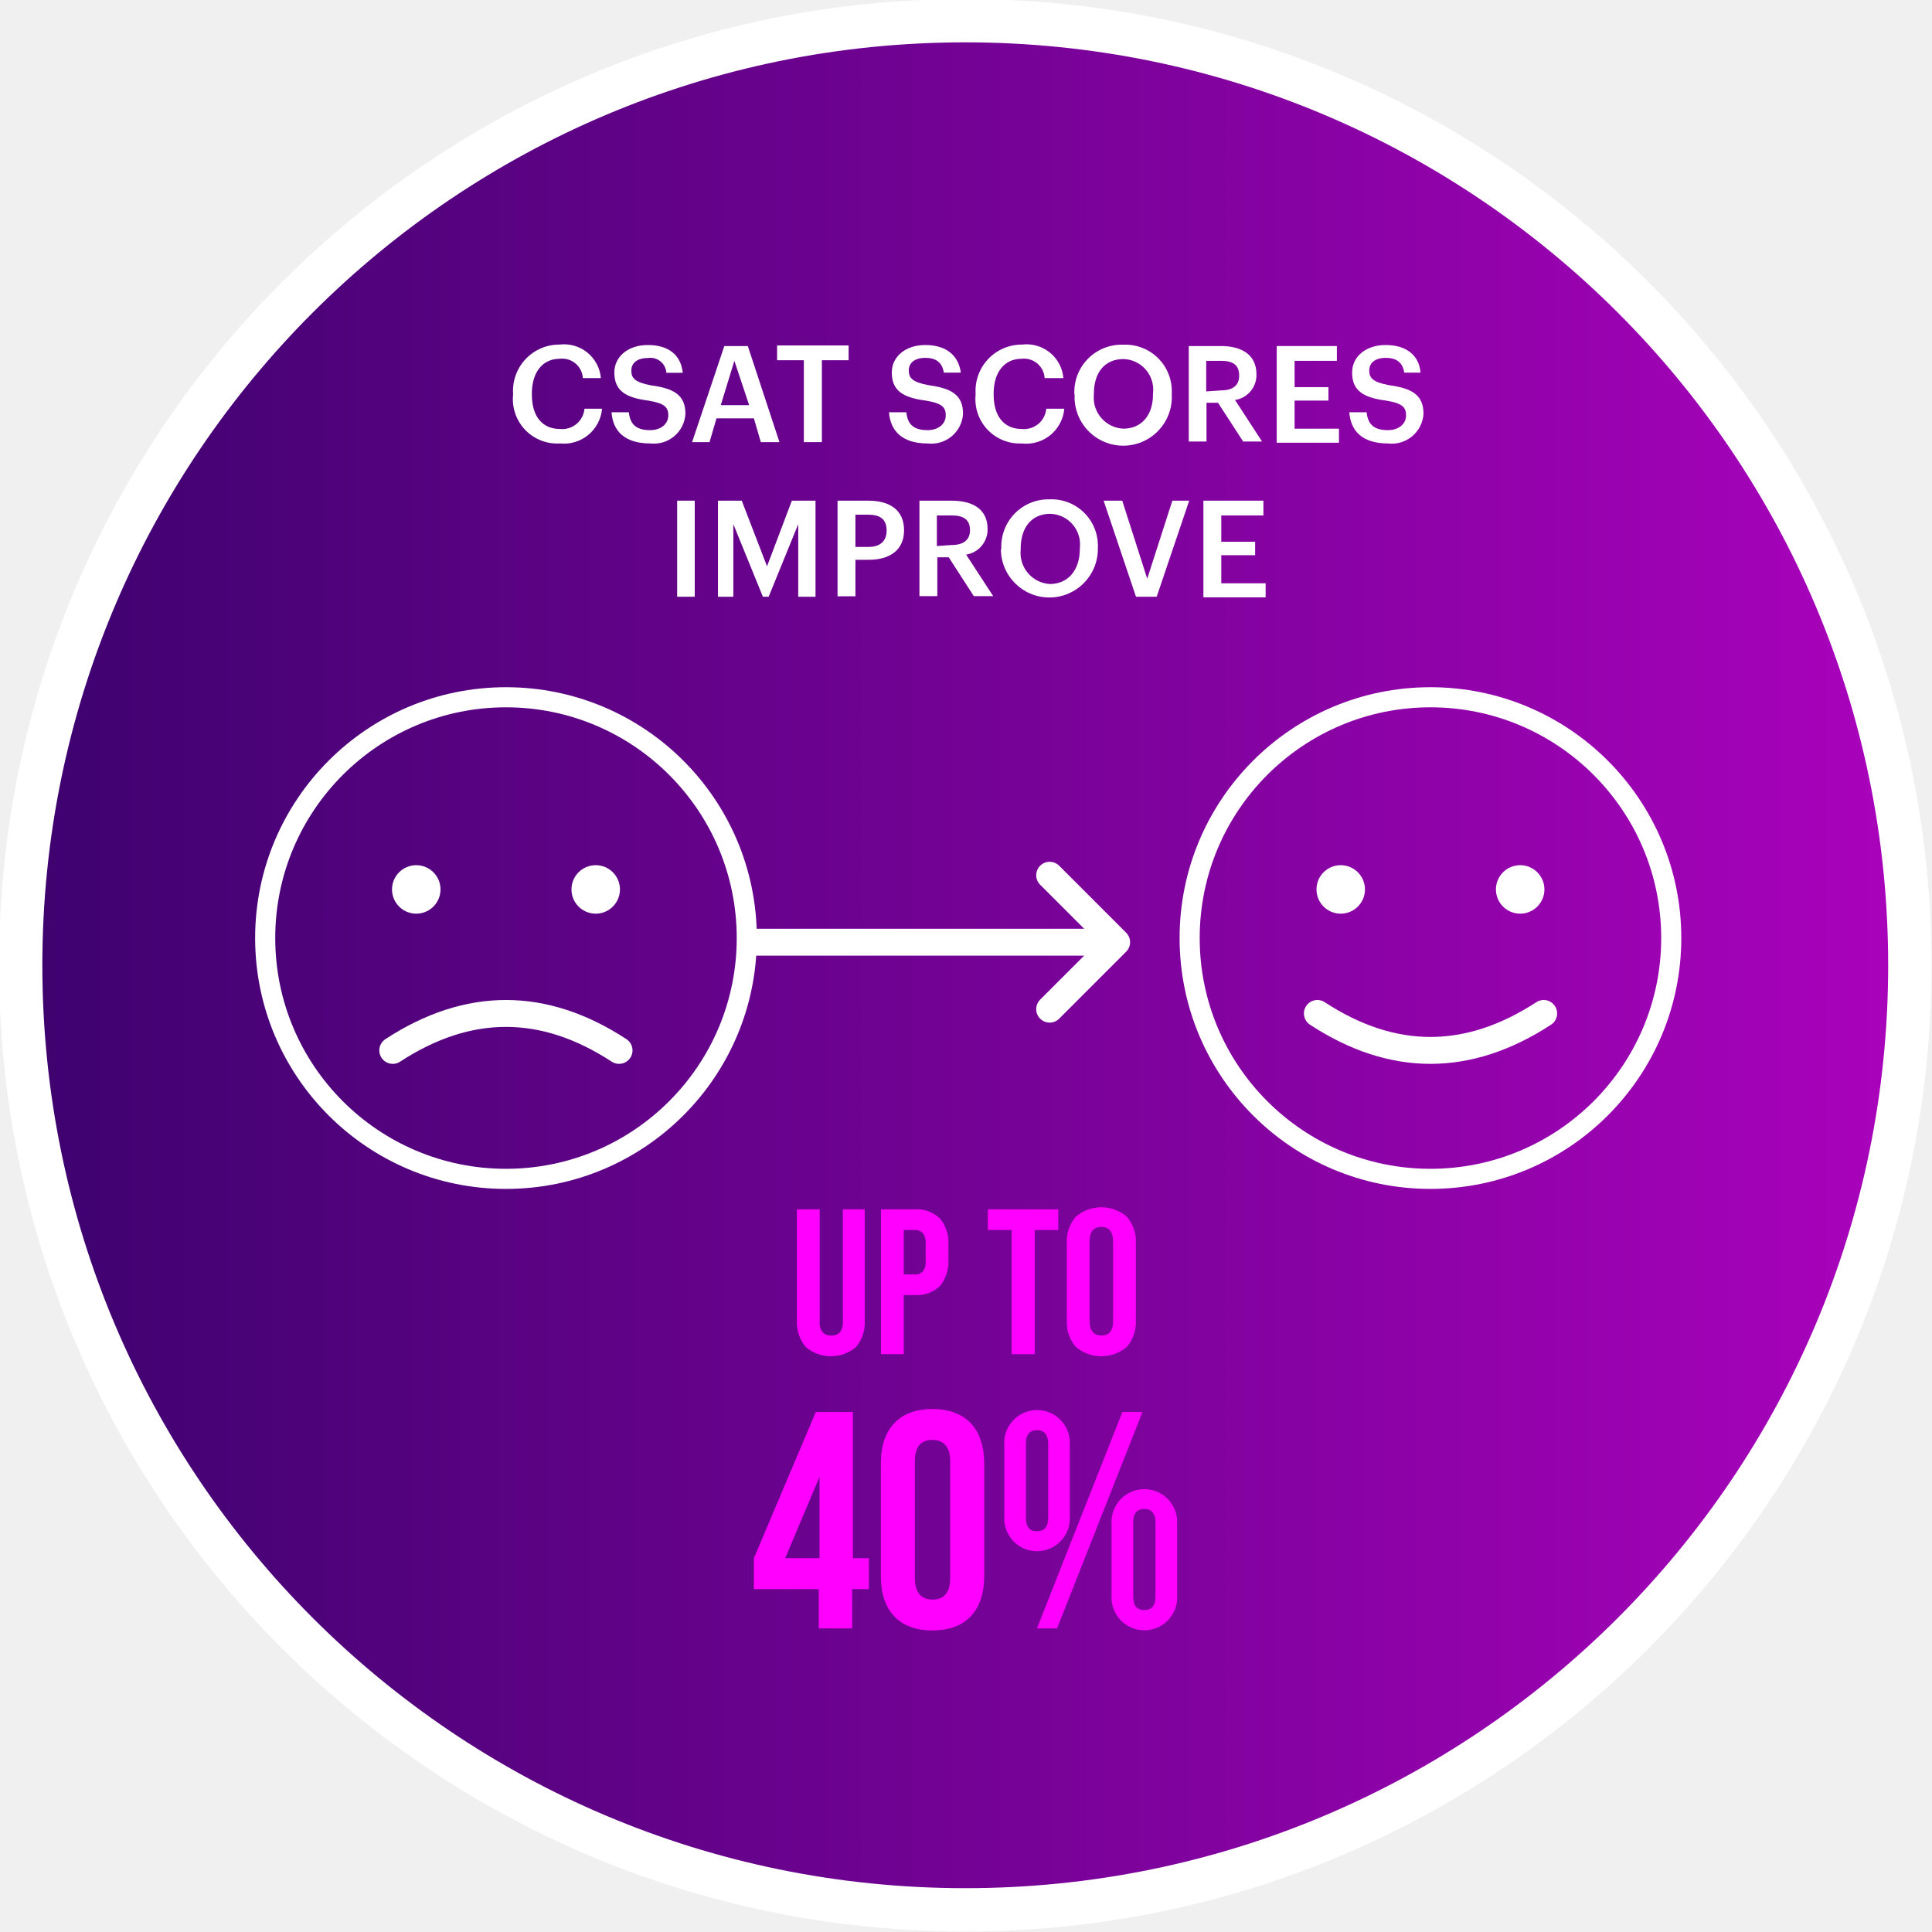
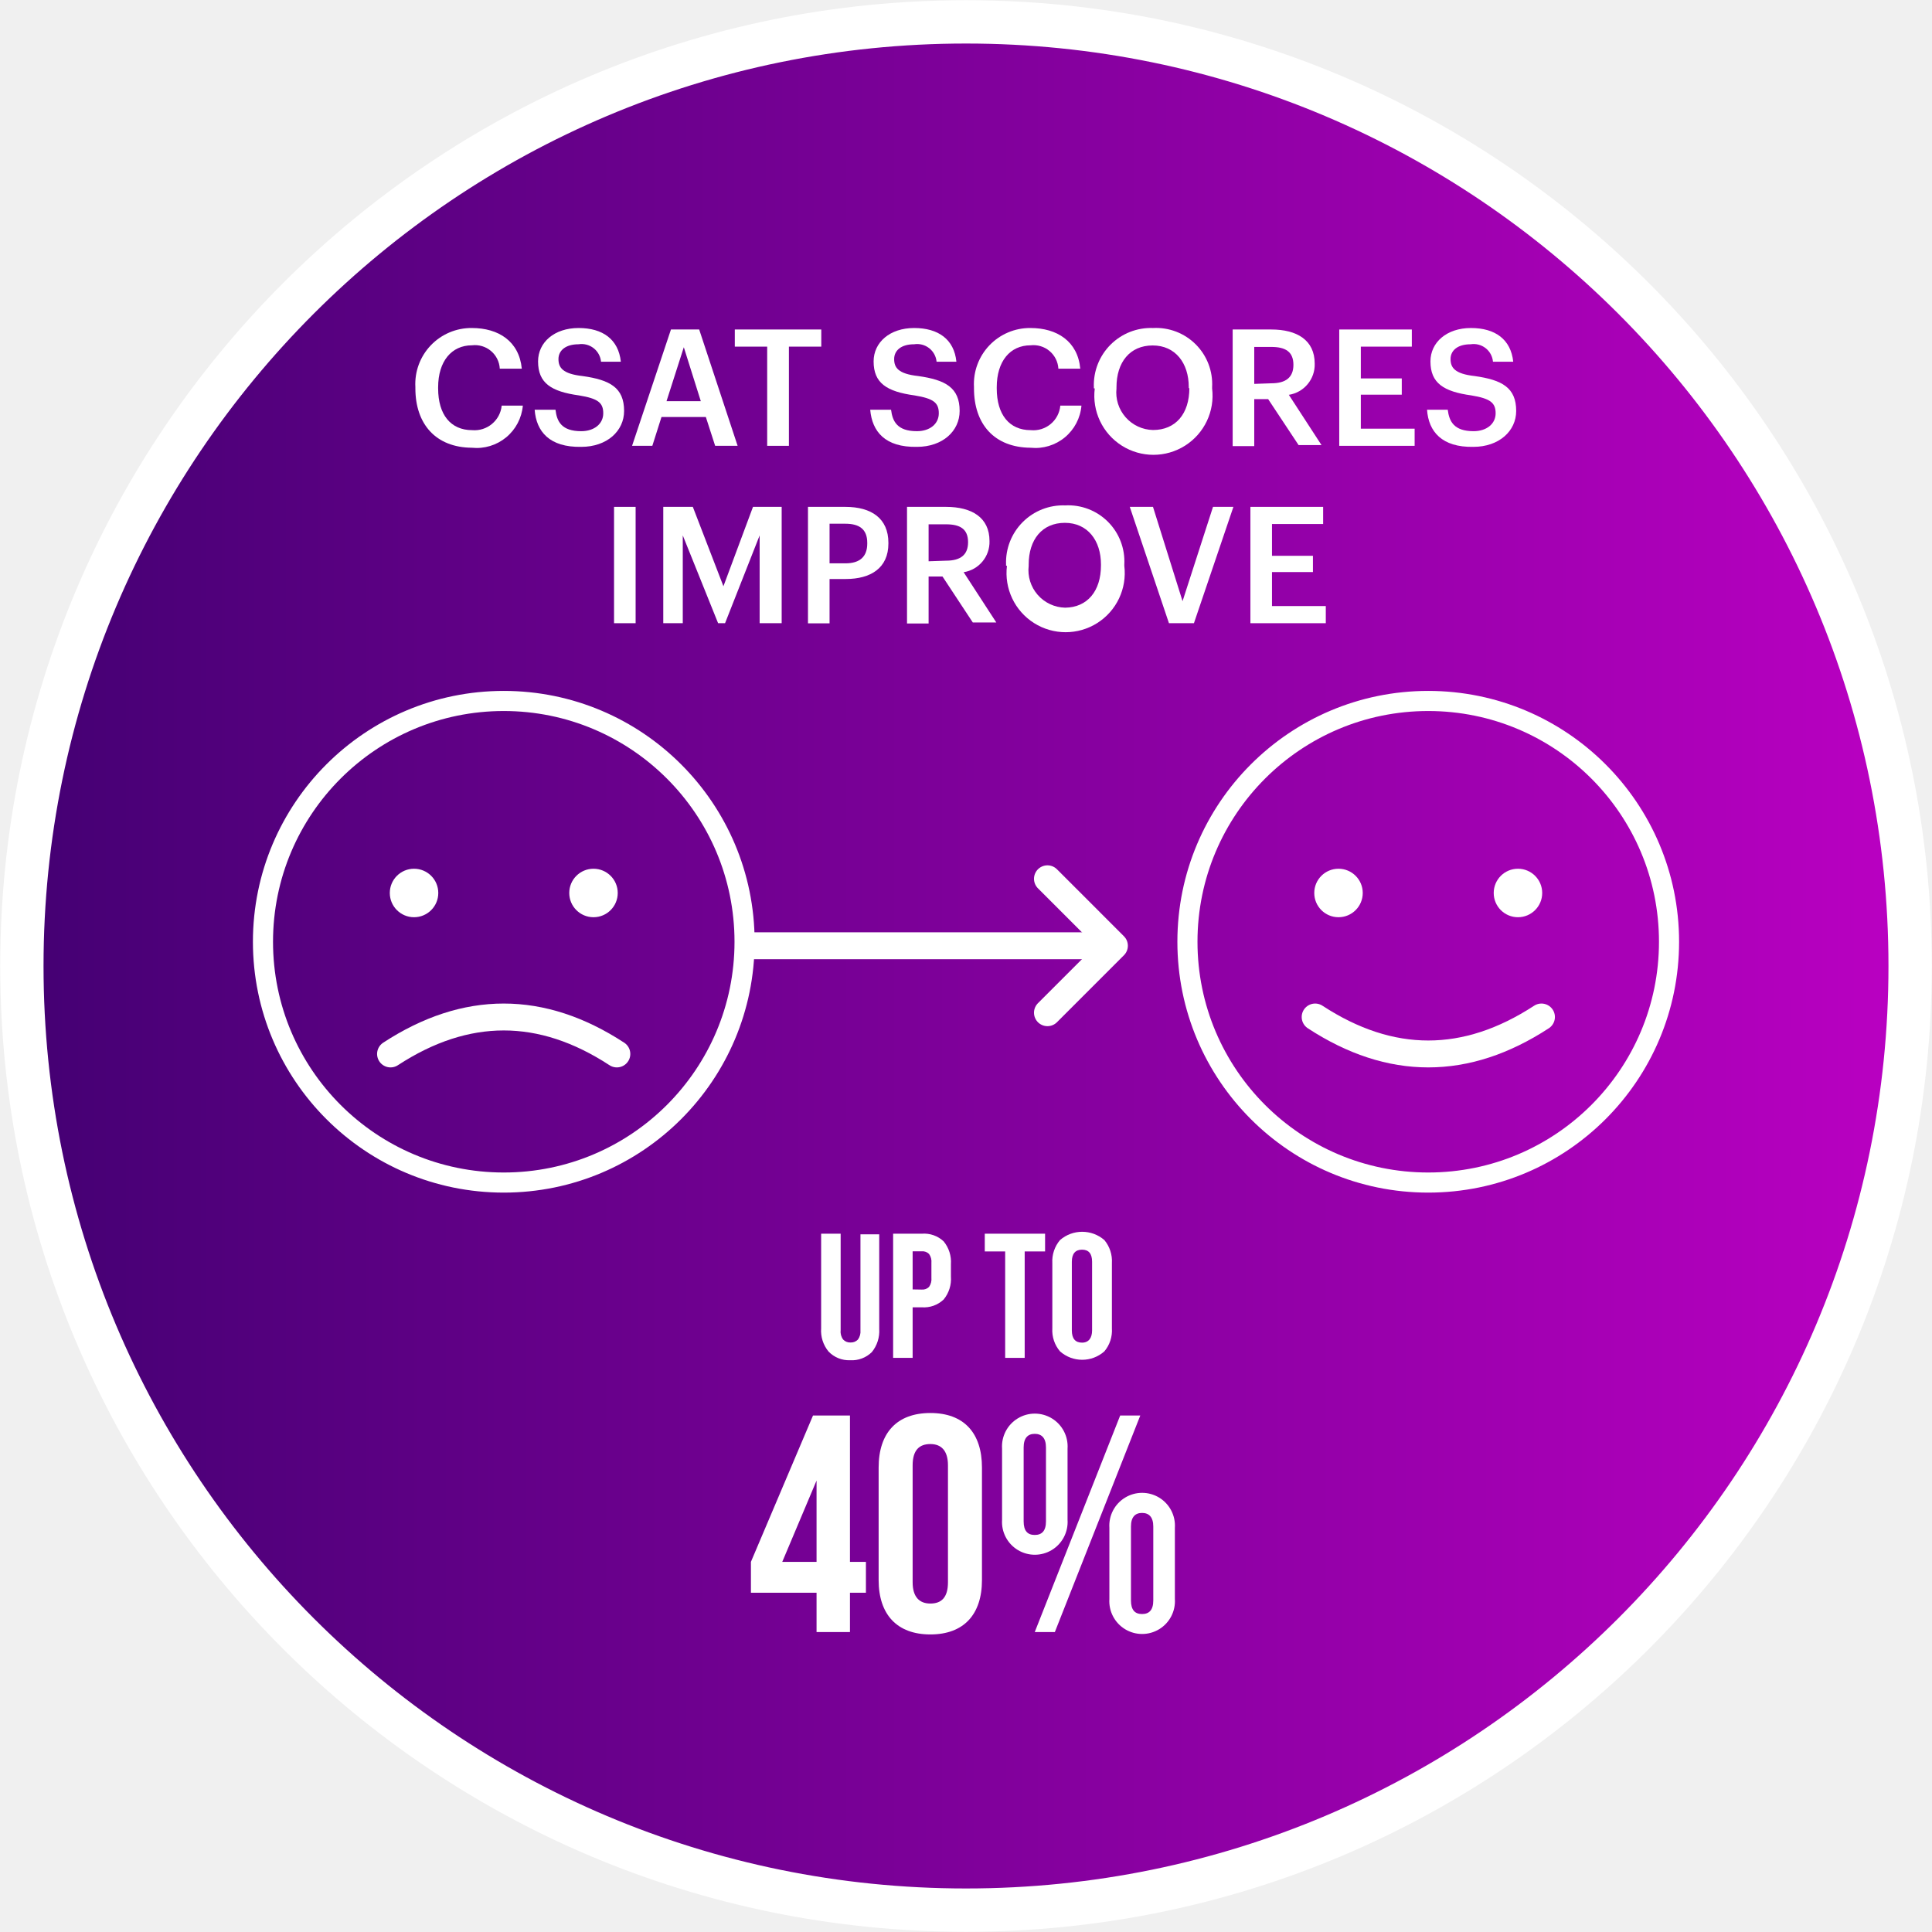
<svg xmlns="http://www.w3.org/2000/svg" width="130.7" height="130.7" viewBox="0 0 130.7 130.7">
  <defs>
-     <linearGradient id="a" x1="1.4" y1="1013.3" x2="129.2" y2="1013.3" gradientTransform="translate(0 -948)" gradientUnits="userSpaceOnUse">
-       <stop offset="0" stop-color="#3d026e" />
-       <stop offset="1" stop-color="#aa02bc" />
+     <linearGradient id="a" x1="1.48" y1="65.35" x2="129.22" y2="65.35" gradientUnits="userSpaceOnUse">
+       <stop offset="0" stop-color="#440073" />
+       <stop offset="1" stop-color="#ba00c2" />
    </linearGradient>
  </defs>
-   <circle cx="65.3" cy="65.3" r="63.9" stroke="#fff" stroke-miterlimit="10" stroke-width="2.93" fill="url(#a)" />
-   <path d="M34.71,26.7v-.07a3.13,3.13,0,0,1,3.15-3.32,2.5,2.5,0,0,1,2.79,2.27H39.43a1.4,1.4,0,0,0-1.56-1.31c-1.15,0-1.89.9-1.89,2.35v.07c0,1.47.7,2.33,1.9,2.33a1.51,1.51,0,0,0,1.66-1.37h1.19A2.59,2.59,0,0,1,37.88,30,3,3,0,0,1,34.71,26.7Z" fill="#fff" />
-   <path d="M41.37,27.89h1.17c.08.66.34,1.21,1.44,1.21.72,0,1.23-.41,1.23-1s-.3-.82-1.36-1c-1.55-.2-2.29-.68-2.29-1.9,0-1.06.91-1.86,2.27-1.86s2.23.64,2.36,1.88H45.08a1.08,1.08,0,0,0-1.25-1c-.74,0-1.12.35-1.12.85s.22.79,1.34,1c1.53.21,2.32.64,2.32,1.94A2.14,2.14,0,0,1,44,30C42.21,30,41.46,29.12,41.37,27.89Z" fill="#fff" />
-   <path d="M49,23.41h1.59l2.14,6.5H51.47L51,28.3H48.47L48,29.91H46.82Zm-.24,4h1.92l-1-3Z" fill="#fff" />
-   <path d="M54.38,24.37H52.57v-1h4.84v1H55.6v5.54H54.38Z" fill="#fff" />
-   <path d="M60.14,27.89h1.17c.08.66.34,1.21,1.44,1.21.72,0,1.23-.41,1.23-1s-.3-.82-1.35-1c-1.56-.2-2.3-.68-2.3-1.9,0-1.06.91-1.86,2.27-1.86S64.84,24,65,25.21H63.85c-.11-.68-.51-1-1.25-1s-1.12.35-1.12.85.22.79,1.35,1c1.52.21,2.32.64,2.32,1.94a2.15,2.15,0,0,1-2.4,2C61,30,60.23,29.12,60.14,27.89Z" fill="#fff" />
-   <path d="M66,26.7v-.07a3.13,3.13,0,0,1,3.15-3.32,2.5,2.5,0,0,1,2.79,2.27H70.67a1.4,1.4,0,0,0-1.56-1.31c-1.15,0-1.89.9-1.89,2.35v.07c0,1.47.7,2.33,1.9,2.33a1.51,1.51,0,0,0,1.66-1.37H72A2.59,2.59,0,0,1,69.12,30,3,3,0,0,1,66,26.7Z" fill="#fff" />
-   <path d="M72.68,26.7v-.07A3.2,3.2,0,0,1,76,23.32a3.14,3.14,0,0,1,3.27,3.28v.08a3.29,3.29,0,1,1-6.57,0Zm5.32,0v-.08a2.07,2.07,0,0,0-2-2.33c-1.28,0-2,.94-2,2.34v.07A2.1,2.1,0,0,0,76,29C77.22,29,78,28.09,78,26.69Z" fill="#fff" />
-   <path d="M80.42,23.41H82.6C84,23.41,85,24,85,25.32v0a1.71,1.71,0,0,1-1.45,1.74l1.83,2.81H84.1l-1.7-2.62h-.78v2.62h-1.2Zm2.18,3c.81,0,1.23-.34,1.23-1v0c0-.75-.46-1-1.23-1h-1v2.07Z" fill="#fff" />
-   <path d="M86.37,23.41h4.07v1H87.58v1.78h2.29v.91H87.58V29h3v.95H86.37Z" fill="#fff" />
-   <path d="M91.28,27.89h1.17c.08.66.34,1.21,1.44,1.21.72,0,1.23-.41,1.23-1s-.3-.82-1.35-1c-1.56-.2-2.3-.68-2.3-1.9,0-1.06.91-1.86,2.27-1.86S96,24,96.1,25.21H95c-.11-.68-.51-1-1.25-1s-1.12.35-1.12.85.22.79,1.35,1c1.52.21,2.32.64,2.32,1.94a2.15,2.15,0,0,1-2.4,2C92.12,30,91.37,29.12,91.28,27.89Z" fill="#fff" />
-   <path d="M45.81,33.87H47v6.5H45.81Z" fill="#fff" />
-   <path d="M48.57,33.87h1.61l1.71,4.44,1.68-4.44h1.6v6.5H54V35.46L52,40.37h-.39l-2-4.91v4.91H48.57Z" fill="#fff" />
-   <path d="M56.66,33.87h2.09c1.46,0,2.41.65,2.41,2v0c0,1.37-1,2-2.38,2h-.91v2.47H56.66ZM58.75,37c.8,0,1.23-.4,1.23-1.11v0c0-.77-.45-1.07-1.23-1.07h-.88V37Z" fill="#fff" />
-   <path d="M62.2,33.87h2.18c1.43,0,2.43.58,2.43,1.91v0a1.72,1.72,0,0,1-1.45,1.74l1.83,2.81H65.88l-1.7-2.63h-.77v2.63H62.2Zm2.18,3c.81,0,1.24-.35,1.24-1v0c0-.75-.47-1-1.24-1h-1v2.07Z" fill="#fff" />
-   <path d="M67.74,37.16v-.07A3.19,3.19,0,0,1,71,33.78a3.14,3.14,0,0,1,3.27,3.28v.08a3.28,3.28,0,1,1-6.56,0Zm5.31,0v-.07a2.07,2.07,0,0,0-2-2.33c-1.27,0-2,.94-2,2.34v.07a2.11,2.11,0,0,0,2,2.34C72.28,39.49,73.05,38.55,73.05,37.14Z" fill="#fff" />
-   <path d="M74.66,33.87h1.26l1.69,5.28,1.7-5.28h1.14l-2.2,6.5h-1.4Z" fill="#fff" />
-   <path d="M81.41,33.87h4.06v1H82.62v1.78h2.29v.91H82.62v1.9h3v.95H81.41Z" fill="#fff" />
-   <path d="M54.5,91.12a2.63,2.63,0,0,1-.59-1.83V81.81h1.54V89.4a1,1,0,0,0,.21.73.72.72,0,0,0,.58.22.75.75,0,0,0,.58-.22,1.1,1.1,0,0,0,.2-.73V81.81H58.5v7.48a2.63,2.63,0,0,1-.58,1.83,2.64,2.64,0,0,1-3.42,0Z" fill="#f0f" />
-   <path d="M59.6,81.81h2.26a2.27,2.27,0,0,1,1.73.62,2.56,2.56,0,0,1,.57,1.8v1A2.59,2.59,0,0,1,63.59,87a2.27,2.27,0,0,1-1.73.61h-.72v4H59.6Zm2.26,4.41a.71.71,0,0,0,.57-.21,1,1,0,0,0,.19-.71V84.14a1.05,1.05,0,0,0-.19-.72.71.71,0,0,0-.57-.21h-.72v3Z" fill="#f0f" />
-   <path d="M68.44,83.21H66.83v-1.4h4.76v1.4H70v8.4H68.44Z" fill="#f0f" />
-   <path d="M72.77,91.11a2.58,2.58,0,0,1-.6-1.82V84.14a2.56,2.56,0,0,1,.6-1.82,2.64,2.64,0,0,1,3.47,0,2.56,2.56,0,0,1,.6,1.82v5.15a2.58,2.58,0,0,1-.6,1.82,2.67,2.67,0,0,1-3.47,0Zm2.53-1.72V84c0-.65-.26-1-.79-1s-.8.32-.8,1v5.35c0,.64.26,1,.8,1S75.3,90,75.3,89.39Z" fill="#f0f" />
-   <path d="M51,105.41l4.19-9.89h2.51v9.89h1.08v2.09H57.65v2.66H55.39V107.5H51Zm4.44,0v-5.5l-2.32,5.5Z" fill="#f0f" />
-   <path d="M59.59,99c0-2.34,1.24-3.68,3.49-3.68s3.5,1.34,3.5,3.68v7.62c0,2.34-1.24,3.68-3.5,3.68s-3.49-1.34-3.49-3.68Zm2.3,7.76c0,1,.46,1.45,1.19,1.45s1.2-.4,1.2-1.45v-7.9c0-1-.46-1.45-1.2-1.45s-1.19.4-1.19,1.45Z" fill="#f0f" />
-   <path d="M67.94,97.76a2.22,2.22,0,1,1,4.43,0v4.81a2.22,2.22,0,1,1-4.43,0Zm1.46,4.91c0,.65.27.92.75.92s.76-.27.76-.92v-5c0-.65-.3-.92-.76-.92s-.75.27-.75.92Zm6.53-7.15h1.36l-5.78,14.64H70.15Zm-.73,7.59a2.22,2.22,0,1,1,4.43,0v4.81a2.22,2.22,0,1,1-4.43,0ZM76.66,108c0,.65.27.92.75.92s.76-.27.76-.92v-5c0-.65-.3-.92-.76-.92s-.75.27-.75.92Z" fill="#f0f" />
-   <circle cx="34.23" cy="63.46" r="16.29" fill="none" stroke="#fff" stroke-miterlimit="10" stroke-width="1.36" />
-   <circle cx="28.16" cy="60.17" r="1.64" fill="#fff" />
-   <circle cx="40.3" cy="60.17" r="1.64" fill="#fff" />
-   <path d="M26.57,71.06q7.66-5,15.31,0" fill="none" stroke="#fff" stroke-linecap="round" stroke-miterlimit="10" stroke-width="1.82" />
-   <circle cx="96.77" cy="63.46" r="16.29" fill="none" stroke="#fff" stroke-miterlimit="10" stroke-width="1.36" />
-   <circle cx="90.7" cy="60.17" r="1.64" fill="#fff" />
-   <circle cx="102.84" cy="60.17" r="1.64" fill="#fff" />
-   <path d="M104.43,68.56q-7.67,5-15.31,0" fill="none" stroke="#fff" stroke-linecap="round" stroke-miterlimit="10" stroke-width="1.82" />
-   <line x1="51.07" y1="63.74" x2="74.76" y2="63.74" fill="none" stroke="#fff" stroke-linecap="round" stroke-miterlimit="10" stroke-width="1.82" />
-   <polyline points="71.01 59.21 75.54 63.74 71.01 68.27" fill="none" stroke="#fff" stroke-linecap="round" stroke-linejoin="round" stroke-width="1.82" />
+   <circle cx="65.35" cy="65.35" r="63.87" stroke="#fff" stroke-miterlimit="10" stroke-width="2.93" fill="url(#a)" />
+   <path d="M28.1,26.27v-.08a3.79,3.79,0,0,1,3.82-4c1.81,0,3.2.9,3.38,2.75H33.81a1.68,1.68,0,0,0-1.88-1.58c-1.38,0-2.29,1.08-2.29,2.84v.08c0,1.77.85,2.82,2.3,2.82a1.85,1.85,0,0,0,2-1.66h1.43a3.14,3.14,0,0,1-3.45,2.85C29.48,30.27,28.1,28.69,28.1,26.27Z" fill="#fff" />
+   <path d="M36.17,27.72h1.41c.09.79.41,1.45,1.74,1.45.87,0,1.49-.49,1.49-1.21s-.36-1-1.64-1.21c-1.88-.26-2.77-.83-2.77-2.3,0-1.29,1.1-2.26,2.74-2.26s2.7.77,2.86,2.28H40.66a1.32,1.32,0,0,0-1.52-1.18c-.89,0-1.36.43-1.36,1s.27,1,1.63,1.15c1.85.26,2.81.78,2.81,2.36,0,1.36-1.16,2.43-2.9,2.43C37.18,30.27,36.28,29.2,36.17,27.72Z" fill="#fff" />
+   <path d="M45.39,22.29H47.3l2.6,7.87H48.38l-.63-1.95h-3l-.62,1.95H42.76Zm-.3,4.85h2.32l-1.15-3.65Z" fill="#fff" />
+   <path d="M51.9,23.45H49.71V22.29h5.85v1.16H53.37v6.71H51.9Z" fill="#fff" />
+   <path d="M58.87,27.72h1.41c.1.79.42,1.45,1.75,1.45.87,0,1.48-.49,1.48-1.21s-.36-1-1.64-1.21c-1.88-.26-2.77-.83-2.77-2.3,0-1.29,1.1-2.26,2.74-2.26s2.71.77,2.86,2.28H63.36a1.32,1.32,0,0,0-1.52-1.18c-.89,0-1.35.43-1.35,1s.26,1,1.63,1.15c1.84.26,2.8.78,2.8,2.36,0,1.36-1.15,2.43-2.89,2.43C59.88,30.27,59,29.2,58.87,27.72Z" fill="#fff" />
+   <path d="M65.89,26.27v-.08a3.79,3.79,0,0,1,3.82-4c1.8,0,3.2.9,3.37,2.75H71.6a1.69,1.69,0,0,0-1.88-1.58c-1.39,0-2.29,1.08-2.29,2.84v.08c0,1.77.85,2.82,2.3,2.82a1.83,1.83,0,0,0,2-1.66h1.43a3.13,3.13,0,0,1-3.44,2.85C67.26,30.27,65.89,28.69,65.89,26.27Z" fill="#fff" />
+   <path d="M74,26.27v-.08a3.86,3.86,0,0,1,4-4,3.8,3.8,0,0,1,4,4v.09a4,4,0,1,1-7.94,0Zm6.42,0v-.09c0-1.61-.9-2.81-2.44-2.81s-2.45,1.13-2.45,2.83v.08A2.54,2.54,0,0,0,78,29.09C79.53,29.09,80.46,28,80.46,26.25Z" fill="#fff" />
+   <path d="M83.39,22.29H86c1.73,0,2.94.71,2.94,2.31v0a2.07,2.07,0,0,1-1.75,2.11l2.21,3.4H87.85L85.79,27h-.94v3.18H83.39ZM86,25.93c1,0,1.5-.41,1.5-1.25v0c0-.91-.57-1.21-1.5-1.21H84.85v2.5Z" fill="#fff" />
+   <path d="M90.6,22.29h4.91v1.16H92.06V25.6h2.77v1.1H92.06V29H95.7v1.16H90.6Z" fill="#fff" />
+   <path d="M96.54,27.72h1.4c.1.79.42,1.45,1.75,1.45.87,0,1.49-.49,1.49-1.21s-.37-1-1.64-1.21c-1.88-.26-2.77-.83-2.77-2.3,0-1.29,1.1-2.26,2.74-2.26s2.7.77,2.86,2.28H101a1.31,1.31,0,0,0-1.51-1.18c-.9,0-1.36.43-1.36,1s.27,1,1.63,1.15c1.85.26,2.81.78,2.81,2.36,0,1.36-1.16,2.43-2.9,2.43C97.55,30.27,96.64,29.2,96.54,27.72Z" fill="#fff" />
+   <path d="M41.54,34.29H43v7.87H41.54Z" fill="#fff" />
+   <path d="M44.87,34.29h2l2.07,5.37,2-5.37h1.94v7.87H51.39V36.22l-2.34,5.94h-.47l-2.39-5.94v5.94H44.87Z" fill="#fff" />
+   <path d="M54.66,34.29h2.53c1.76,0,2.91.78,2.91,2.43v.05c0,1.66-1.2,2.4-2.88,2.4h-1.1v3H54.66Zm2.53,3.82c1,0,1.48-.47,1.48-1.34v-.05c0-.93-.55-1.29-1.48-1.29H56.12v2.68Z" fill="#fff" />
+   <path d="M61.36,34.29H64c1.73,0,2.94.71,2.94,2.31v0a2.07,2.07,0,0,1-1.75,2.11l2.21,3.4H65.81L63.76,39h-.94v3.18H61.36ZM64,37.93c1,0,1.49-.41,1.49-1.25v0c0-.91-.56-1.21-1.49-1.21H62.82v2.5Z" fill="#fff" />
+   <path d="M68.06,38.27v-.08a3.86,3.86,0,0,1,4-4,3.8,3.8,0,0,1,4,4v.09a4,4,0,1,1-7.94,0Zm6.42,0v-.09c0-1.61-.9-2.81-2.44-2.81s-2.45,1.13-2.45,2.83v.08a2.54,2.54,0,0,0,2.47,2.83C73.55,41.09,74.48,40,74.48,38.25Z" fill="#fff" />
+   <path d="M76.43,34.29H78l2,6.38,2.06-6.38h1.38l-2.67,7.87H79.08Z" fill="#fff" />
+   <path d="M84.59,34.29h4.92v1.16H86.05V37.6h2.77v1.1H86.05V41h3.64v1.16h-5.1Z" fill="#fff" />
+   <path d="M56.05,91.43a2.21,2.21,0,0,1-.5-1.57v-6.4h1.32V90a.87.87,0,0,0,.17.62.64.64,0,0,0,.5.2.65.65,0,0,0,.5-.2.92.92,0,0,0,.17-.62v-6.5h1.27v6.4a2.26,2.26,0,0,1-.5,1.57,1.93,1.93,0,0,1-1.47.55A1.91,1.91,0,0,1,56.05,91.43Z" fill="#fff" />
+   <path d="M60.42,83.46h1.94a1.93,1.93,0,0,1,1.48.52,2.2,2.2,0,0,1,.49,1.55v.83a2.19,2.19,0,0,1-.49,1.55,1.94,1.94,0,0,1-1.48.53h-.62v3.42H60.42Zm1.94,3.78a.63.63,0,0,0,.49-.18.92.92,0,0,0,.16-.62v-1a.89.89,0,0,0-.16-.61.63.63,0,0,0-.49-.18h-.62v2.58Z" fill="#fff" />
+   <path d="M68,84.66H66.62v-1.2H70.7v1.2H69.32v7.2H68Z" fill="#fff" />
+   <path d="M71.71,91.42a2.19,2.19,0,0,1-.52-1.56V85.45a2.22,2.22,0,0,1,.52-1.56,2.29,2.29,0,0,1,3,0,2.22,2.22,0,0,1,.51,1.56v4.41a2.19,2.19,0,0,1-.51,1.56,2.26,2.26,0,0,1-3,0ZM73.88,90V85.36c0-.55-.23-.82-.68-.82s-.69.27-.69.82V90c0,.55.23.83.69.83S73.88,90.5,73.88,90Z" fill="#fff" />
+   <path d="M50.8,105.66,55,95.76H57.5v9.9h1.08v2.09H57.5v2.66H55.24v-2.66H50.8Zm4.44,0v-5.5l-2.32,5.5Z" fill="#fff" />
+   <path d="M59.44,99.28c0-2.35,1.24-3.69,3.5-3.69s3.49,1.34,3.49,3.69v7.61c0,2.34-1.24,3.68-3.49,3.68s-3.5-1.34-3.5-3.68Zm2.3,7.76c0,1,.46,1.44,1.2,1.44s1.19-.4,1.19-1.44V99.13c0-1-.46-1.44-1.19-1.44s-1.2.39-1.2,1.44Z" fill="#fff" />
+   <path d="M67.79,98a2.22,2.22,0,1,1,4.43,0v4.81a2.22,2.22,0,1,1-4.43,0Zm1.46,4.92c0,.65.27.92.75.92s.76-.27.76-.92v-5c0-.65-.3-.92-.76-.92s-.75.27-.75.92Zm6.53-7.16h1.36l-5.78,14.65H70Zm-.73,7.6a2.22,2.22,0,1,1,4.43,0v4.81a2.22,2.22,0,1,1-4.43,0Zm1.46,4.91c0,.65.27.92.75.92s.76-.27.76-.92v-5c0-.65-.3-.92-.76-.92s-.75.27-.75.92Z" fill="#fff" />
+   <circle cx="34.08" cy="63.71" r="16.29" fill="none" stroke="#fff" stroke-miterlimit="10" stroke-width="1.36" />
+   <circle cx="28.01" cy="60.41" r="1.64" fill="#fff" />
+   <circle cx="40.15" cy="60.41" r="1.64" fill="#fff" />
+   <path d="M26.42,71.3q7.66-5,15.31,0" fill="none" stroke="#fff" stroke-linecap="round" stroke-miterlimit="10" stroke-width="1.82" />
+   <circle cx="96.62" cy="63.71" r="16.29" fill="none" stroke="#fff" stroke-miterlimit="10" stroke-width="1.36" />
+   <circle cx="90.55" cy="60.41" r="1.64" fill="#fff" />
+   <circle cx="102.69" cy="60.41" r="1.64" fill="#fff" />
+   <path d="M104.28,68.8q-7.66,5-15.31,0" fill="none" stroke="#fff" stroke-linecap="round" stroke-miterlimit="10" stroke-width="1.82" />
+   <line x1="50.92" y1="63.98" x2="74.61" y2="63.98" fill="none" stroke="#fff" stroke-linecap="round" stroke-miterlimit="10" stroke-width="1.82" />
+   <polyline points="70.86 59.45 75.39 63.98 70.86 68.51" fill="none" stroke="#fff" stroke-linecap="round" stroke-linejoin="round" stroke-width="1.82" />
</svg>
